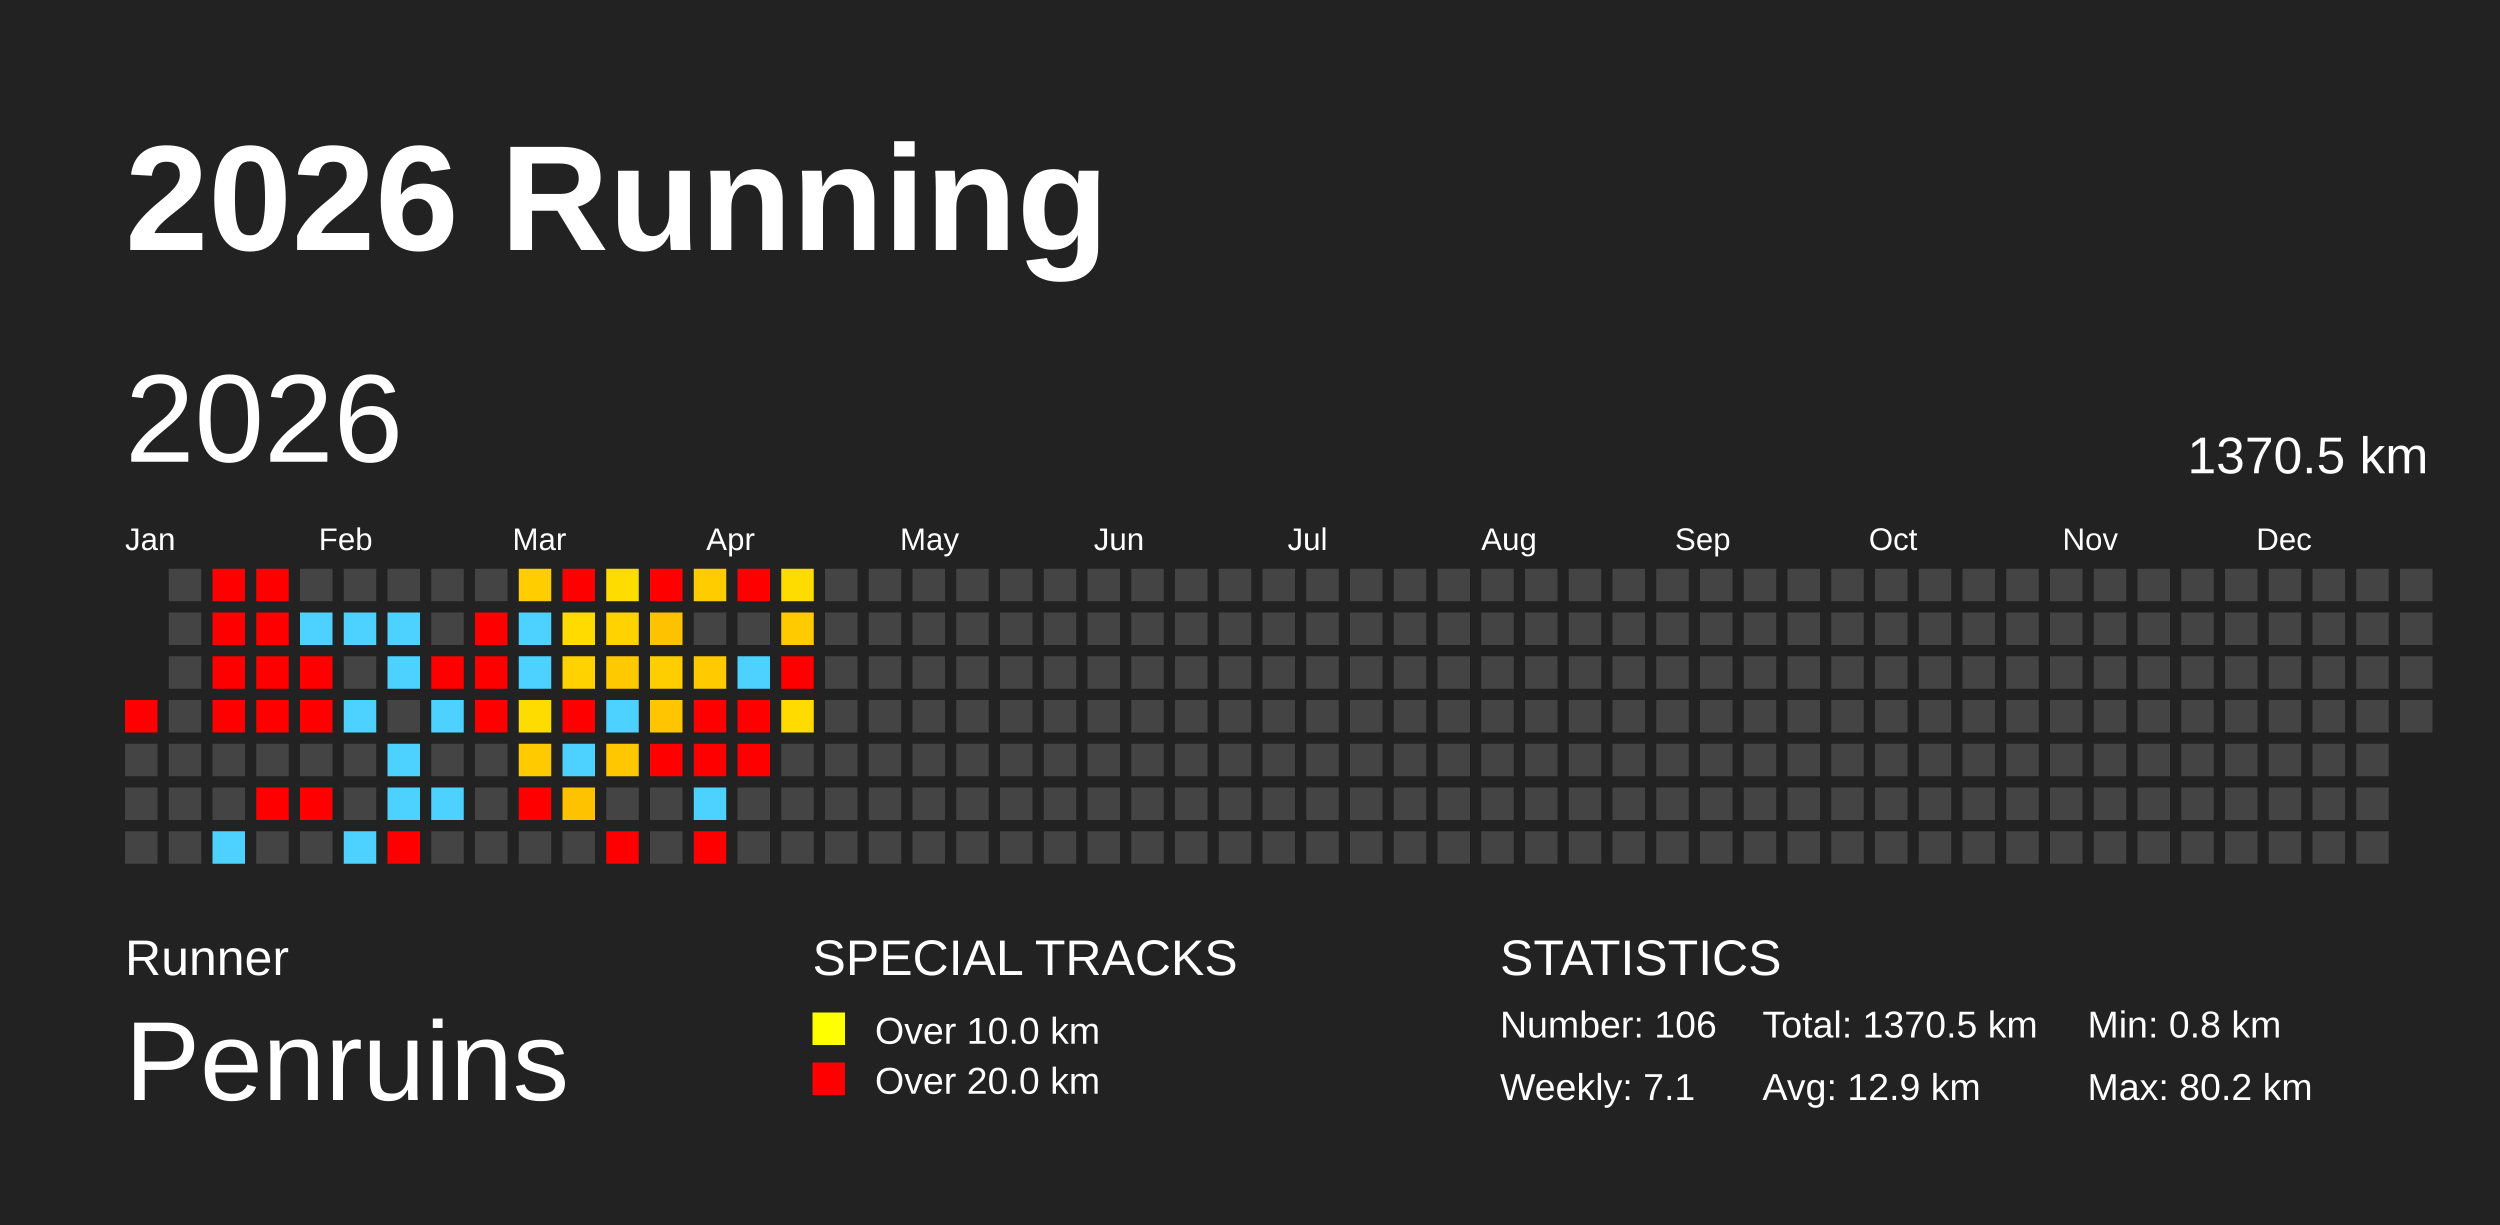
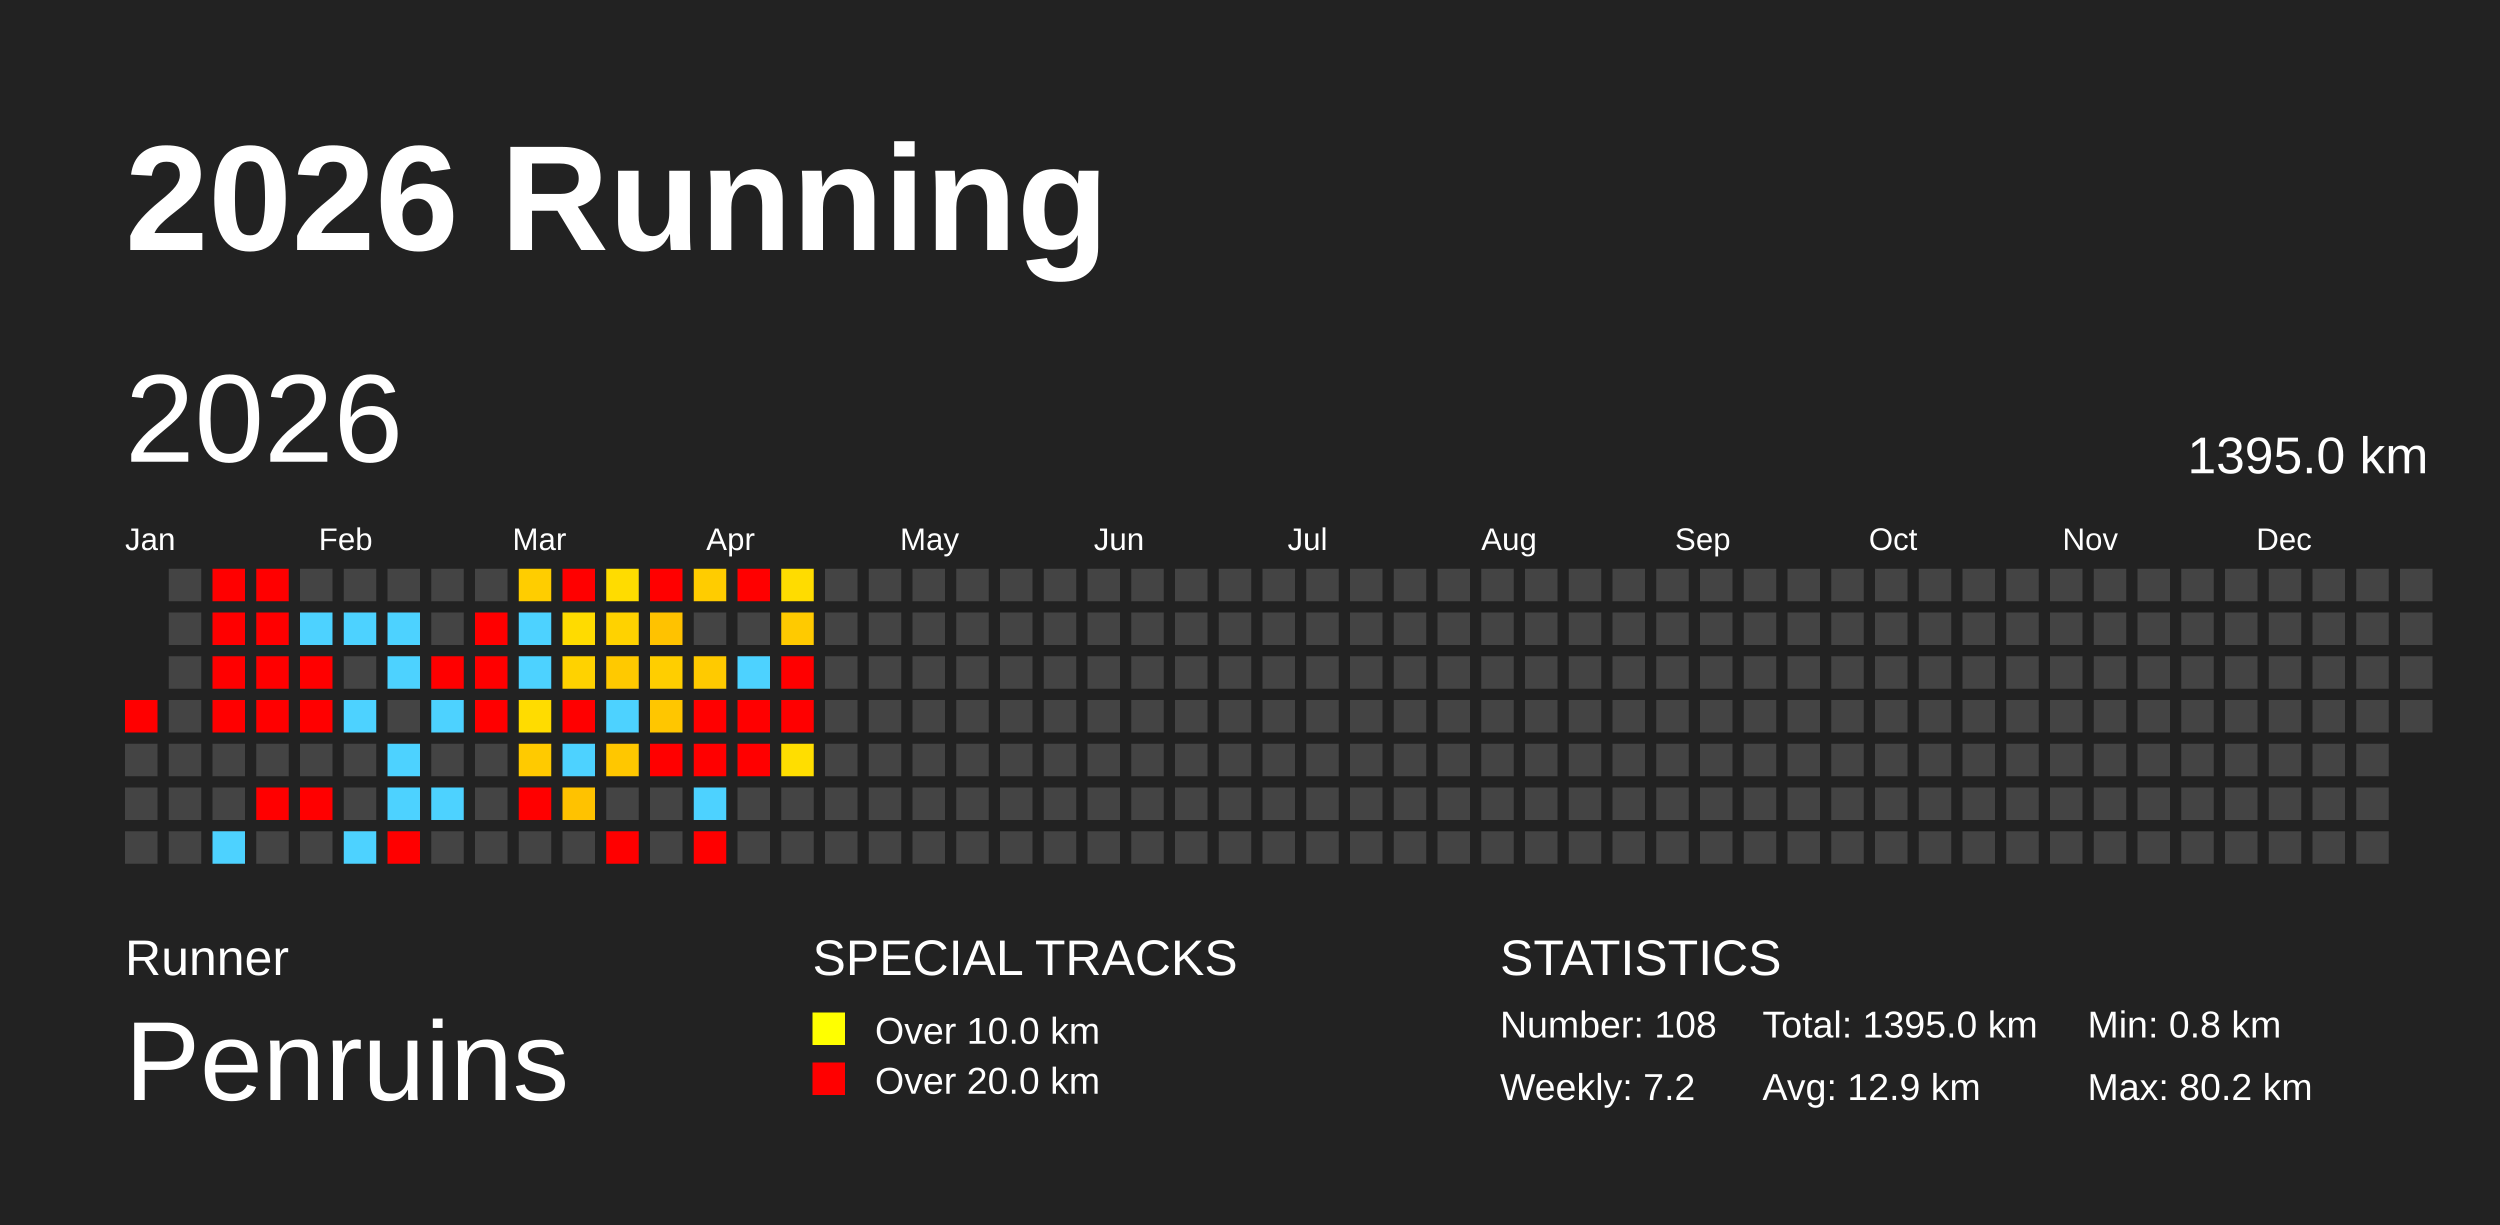
<svg xmlns="http://www.w3.org/2000/svg" baseProfile="full" height="98mm" version="1.1" viewBox="0,0,200,98" width="200mm">
  <defs />
  <rect fill="#222222" height="98" width="200" x="0" y="0" />
  <text fill="#FFFFFF" style="font-size:12px; font-family:Arial; font-weight:bold;" x="10" y="20">2026 Running</text>
  <text fill="#FFFFFF" style="font-size:4px; font-family:Arial" x="10" y="78">Runner</text>
  <text fill="#FFFFFF" style="font-size:9px; font-family:Arial" x="10" y="88">Penruins</text>
  <text fill="#FFFFFF" style="font-size:4px; font-family:Arial" x="65" y="78">SPECIAL TRACKS</text>
  <rect fill="yellow" height="2.6" width="2.6" x="65" y="81" />
  <text fill="#FFFFFF" style="font-size:3px; font-family:Arial" x="70" y="83.5">Over 10.0 km</text>
  <rect fill="red" height="2.6" width="2.6" x="65" y="85" />
  <text fill="#FFFFFF" style="font-size:3px; font-family:Arial" x="70" y="87.5">Over 20.0 km</text>
  <text fill="#FFFFFF" style="font-size:4px; font-family:Arial" x="120" y="78">STATISTICS</text>
-   <text fill="#FFFFFF" style="font-size:3px; font-family:Arial" x="120" y="83">Number: 106</text>
-   <text fill="#FFFFFF" style="font-size:3px; font-family:Arial" x="120" y="88">Weekly: 7.1</text>
-   <text fill="#FFFFFF" style="font-size:3px; font-family:Arial" x="141" y="83">Total: 1370.5 km</text>
+   <text fill="#FFFFFF" style="font-size:3px; font-family:Arial" x="120" y="83">Number: 108</text>
+   <text fill="#FFFFFF" style="font-size:3px; font-family:Arial" x="120" y="88">Weekly: 7.2</text>
+   <text fill="#FFFFFF" style="font-size:3px; font-family:Arial" x="141" y="83">Total: 1395.0 km</text>
  <text fill="#FFFFFF" style="font-size:3px; font-family:Arial" x="141" y="88">Avg: 12.9 km</text>
  <text fill="#FFFFFF" style="font-size:3px; font-family:Arial" x="167" y="83">Min: 0.8 km</text>
  <text fill="#FFFFFF" style="font-size:3px; font-family:Arial" x="167" y="88">Max: 80.2 km</text>
  <text dominant-baseline="hanging" fill="#FFFFFF" style="font-size:10.0px; font-family:Arial;" x="10" y="30">2026</text>
-   <text dominant-baseline="hanging" fill="#FFFFFF" style="font-size:4.125px; font-family:Arial;" x="175" y="35">1370.5 km</text>
+   <text dominant-baseline="hanging" fill="#FFFFFF" style="font-size:4.125px; font-family:Arial;" x="175" y="35">1395.0 km</text>
  <text fill="#FFFFFF" style="font-size:2.5px; font-family:Arial" x="10.0" y="44">Jan</text>
  <text fill="#FFFFFF" style="font-size:2.5px; font-family:Arial" x="25.5" y="44">Feb</text>
  <text fill="#FFFFFF" style="font-size:2.5px; font-family:Arial" x="41.0" y="44">Mar</text>
  <text fill="#FFFFFF" style="font-size:2.5px; font-family:Arial" x="56.5" y="44">Apr</text>
  <text fill="#FFFFFF" style="font-size:2.5px; font-family:Arial" x="72.0" y="44">May</text>
  <text fill="#FFFFFF" style="font-size:2.5px; font-family:Arial" x="87.5" y="44">Jun</text>
  <text fill="#FFFFFF" style="font-size:2.5px; font-family:Arial" x="103.0" y="44">Jul</text>
  <text fill="#FFFFFF" style="font-size:2.5px; font-family:Arial" x="118.5" y="44">Aug</text>
  <text fill="#FFFFFF" style="font-size:2.5px; font-family:Arial" x="134.0" y="44">Sep</text>
  <text fill="#FFFFFF" style="font-size:2.5px; font-family:Arial" x="149.5" y="44">Oct</text>
  <text fill="#FFFFFF" style="font-size:2.5px; font-family:Arial" x="165.0" y="44">Nov</text>
  <text fill="#FFFFFF" style="font-size:2.5px; font-family:Arial" x="180.5" y="44">Dec</text>
  <rect fill="red" height="2.6" width="2.6" x="10.0" y="56.0" />
  <rect fill="#444444" height="2.6" width="2.6" x="10.0" y="59.5" />
  <rect fill="#444444" height="2.6" width="2.6" x="10.0" y="63.0" />
  <rect fill="#444444" height="2.6" width="2.6" x="10.0" y="66.5" />
  <rect fill="#444444" height="2.6" width="2.6" x="13.5" y="45.5" />
  <rect fill="#444444" height="2.6" width="2.6" x="13.5" y="49.0" />
  <rect fill="#444444" height="2.6" width="2.6" x="13.5" y="52.5" />
  <rect fill="#444444" height="2.6" width="2.6" x="13.5" y="56.0" />
  <rect fill="#444444" height="2.6" width="2.6" x="13.5" y="59.5" />
  <rect fill="#444444" height="2.6" width="2.6" x="13.5" y="63.0" />
  <rect fill="#444444" height="2.6" width="2.6" x="13.5" y="66.5" />
  <rect fill="red" height="2.6" width="2.6" x="17.0" y="45.5" />
  <rect fill="red" height="2.6" width="2.6" x="17.0" y="49.0" />
  <rect fill="red" height="2.6" width="2.6" x="17.0" y="52.5" />
  <rect fill="red" height="2.6" width="2.6" x="17.0" y="56.0" />
  <rect fill="#444444" height="2.6" width="2.6" x="17.0" y="59.5" />
  <rect fill="#444444" height="2.6" width="2.6" x="17.0" y="63.0" />
  <rect fill="#4dd2ff" height="2.6" width="2.6" x="17.0" y="66.5" />
  <rect fill="red" height="2.6" width="2.6" x="20.5" y="45.5" />
  <rect fill="red" height="2.6" width="2.6" x="20.5" y="49.0" />
  <rect fill="red" height="2.6" width="2.6" x="20.5" y="52.5" />
  <rect fill="red" height="2.6" width="2.6" x="20.5" y="56.0" />
  <rect fill="#444444" height="2.6" width="2.6" x="20.5" y="59.5" />
  <rect fill="red" height="2.6" width="2.6" x="20.5" y="63.0" />
  <rect fill="#444444" height="2.6" width="2.6" x="20.5" y="66.5" />
  <rect fill="#444444" height="2.6" width="2.6" x="24.0" y="45.5" />
  <rect fill="#4dd2ff" height="2.6" width="2.6" x="24.0" y="49.0" />
  <rect fill="red" height="2.6" width="2.6" x="24.0" y="52.5" />
  <rect fill="red" height="2.6" width="2.6" x="24.0" y="56.0" />
  <rect fill="#444444" height="2.6" width="2.6" x="24.0" y="59.5" />
  <rect fill="red" height="2.6" width="2.6" x="24.0" y="63.0" />
  <rect fill="#444444" height="2.6" width="2.6" x="24.0" y="66.5" />
  <rect fill="#444444" height="2.6" width="2.6" x="27.5" y="45.5" />
  <rect fill="#4dd2ff" height="2.6" width="2.6" x="27.5" y="49.0" />
  <rect fill="#444444" height="2.6" width="2.6" x="27.5" y="52.5" />
  <rect fill="#4dd2ff" height="2.6" width="2.6" x="27.5" y="56.0" />
  <rect fill="#444444" height="2.6" width="2.6" x="27.5" y="59.5" />
  <rect fill="#444444" height="2.6" width="2.6" x="27.5" y="63.0" />
  <rect fill="#4dd2ff" height="2.6" width="2.6" x="27.5" y="66.5" />
  <rect fill="#444444" height="2.6" width="2.6" x="31.0" y="45.5" />
  <rect fill="#4dd2ff" height="2.6" width="2.6" x="31.0" y="49.0" />
  <rect fill="#4dd2ff" height="2.6" width="2.6" x="31.0" y="52.5" />
  <rect fill="#444444" height="2.6" width="2.6" x="31.0" y="56.0" />
  <rect fill="#4dd2ff" height="2.6" width="2.6" x="31.0" y="59.5" />
  <rect fill="#4dd2ff" height="2.6" width="2.6" x="31.0" y="63.0" />
  <rect fill="red" height="2.6" width="2.6" x="31.0" y="66.5" />
  <rect fill="#444444" height="2.6" width="2.6" x="34.5" y="45.5" />
  <rect fill="#444444" height="2.6" width="2.6" x="34.5" y="49.0" />
  <rect fill="red" height="2.6" width="2.6" x="34.5" y="52.5" />
  <rect fill="#4dd2ff" height="2.6" width="2.6" x="34.5" y="56.0" />
  <rect fill="#444444" height="2.6" width="2.6" x="34.5" y="59.5" />
  <rect fill="#4dd2ff" height="2.6" width="2.6" x="34.5" y="63.0" />
  <rect fill="#444444" height="2.6" width="2.6" x="34.5" y="66.5" />
  <rect fill="#444444" height="2.6" width="2.6" x="38.0" y="45.5" />
  <rect fill="red" height="2.6" width="2.6" x="38.0" y="49.0" />
  <rect fill="red" height="2.6" width="2.6" x="38.0" y="52.5" />
  <rect fill="red" height="2.6" width="2.6" x="38.0" y="56.0" />
  <rect fill="#444444" height="2.6" width="2.6" x="38.0" y="59.5" />
  <rect fill="#444444" height="2.6" width="2.6" x="38.0" y="63.0" />
  <rect fill="#444444" height="2.6" width="2.6" x="38.0" y="66.5" />
  <rect fill="#ffcd00" height="2.6" width="2.6" x="41.5" y="45.5" />
  <rect fill="#4dd2ff" height="2.6" width="2.6" x="41.5" y="49.0" />
  <rect fill="#4dd2ff" height="2.6" width="2.6" x="41.5" y="52.5" />
  <rect fill="#ffdc00" height="2.6" width="2.6" x="41.5" y="56.0" />
  <rect fill="#ffca00" height="2.6" width="2.6" x="41.5" y="59.5" />
  <rect fill="red" height="2.6" width="2.6" x="41.5" y="63.0" />
  <rect fill="#444444" height="2.6" width="2.6" x="41.5" y="66.5" />
  <rect fill="red" height="2.6" width="2.6" x="45.0" y="45.5" />
  <rect fill="#ffdb00" height="2.6" width="2.6" x="45.0" y="49.0" />
  <rect fill="#ffd200" height="2.6" width="2.6" x="45.0" y="52.5" />
  <rect fill="red" height="2.6" width="2.6" x="45.0" y="56.0" />
  <rect fill="#4dd2ff" height="2.6" width="2.6" x="45.0" y="59.5" />
  <rect fill="#ffc200" height="2.6" width="2.6" x="45.0" y="63.0" />
  <rect fill="#444444" height="2.6" width="2.6" x="45.0" y="66.5" />
  <rect fill="#ffdc00" height="2.6" width="2.6" x="48.5" y="45.5" />
  <rect fill="#ffd200" height="2.6" width="2.6" x="48.5" y="49.0" />
  <rect fill="#ffc900" height="2.6" width="2.6" x="48.5" y="52.5" />
  <rect fill="#4dd2ff" height="2.6" width="2.6" x="48.5" y="56.0" />
  <rect fill="#ffc700" height="2.6" width="2.6" x="48.5" y="59.5" />
  <rect fill="#444444" height="2.6" width="2.6" x="48.5" y="63.0" />
  <rect fill="red" height="2.6" width="2.6" x="48.5" y="66.5" />
  <rect fill="red" height="2.6" width="2.6" x="52.0" y="45.5" />
  <rect fill="#ffc200" height="2.6" width="2.6" x="52.0" y="49.0" />
  <rect fill="#ffce00" height="2.6" width="2.6" x="52.0" y="52.5" />
  <rect fill="#ffc600" height="2.6" width="2.6" x="52.0" y="56.0" />
  <rect fill="red" height="2.6" width="2.6" x="52.0" y="59.5" />
  <rect fill="#444444" height="2.6" width="2.6" x="52.0" y="63.0" />
  <rect fill="#444444" height="2.6" width="2.6" x="52.0" y="66.5" />
  <rect fill="#ffcc00" height="2.6" width="2.6" x="55.5" y="45.5" />
  <rect fill="#444444" height="2.6" width="2.6" x="55.5" y="49.0" />
  <rect fill="#ffca00" height="2.6" width="2.6" x="55.5" y="52.5" />
  <rect fill="red" height="2.6" width="2.6" x="55.5" y="56.0" />
  <rect fill="red" height="2.6" width="2.6" x="55.5" y="59.5" />
  <rect fill="#4dd2ff" height="2.6" width="2.6" x="55.5" y="63.0" />
  <rect fill="red" height="2.6" width="2.6" x="55.5" y="66.5" />
  <rect fill="red" height="2.6" width="2.6" x="59.0" y="45.5" />
  <rect fill="#444444" height="2.6" width="2.6" x="59.0" y="49.0" />
  <rect fill="#4dd2ff" height="2.6" width="2.6" x="59.0" y="52.5" />
  <rect fill="red" height="2.6" width="2.6" x="59.0" y="56.0" />
  <rect fill="red" height="2.6" width="2.6" x="59.0" y="59.5" />
  <rect fill="#444444" height="2.6" width="2.6" x="59.0" y="63.0" />
  <rect fill="#444444" height="2.6" width="2.6" x="59.0" y="66.5" />
  <rect fill="#ffdc00" height="2.6" width="2.6" x="62.5" y="45.5" />
  <rect fill="#ffca00" height="2.6" width="2.6" x="62.5" y="49.0" />
  <rect fill="red" height="2.6" width="2.6" x="62.5" y="52.5" />
-   <rect fill="#ffdb00" height="2.6" width="2.6" x="62.5" y="56.0" />
-   <rect fill="#444444" height="2.6" width="2.6" x="62.5" y="59.5" />
+   <rect fill="red" height="2.6" width="2.6" x="62.5" y="56.0" />
+   <rect fill="#ffde00" height="2.6" width="2.6" x="62.5" y="59.5" />
  <rect fill="#444444" height="2.6" width="2.6" x="62.5" y="63.0" />
  <rect fill="#444444" height="2.6" width="2.6" x="62.5" y="66.5" />
  <rect fill="#444444" height="2.6" width="2.6" x="66.0" y="45.5" />
  <rect fill="#444444" height="2.6" width="2.6" x="66.0" y="49.0" />
  <rect fill="#444444" height="2.6" width="2.6" x="66.0" y="52.5" />
  <rect fill="#444444" height="2.6" width="2.6" x="66.0" y="56.0" />
  <rect fill="#444444" height="2.6" width="2.6" x="66.0" y="59.5" />
  <rect fill="#444444" height="2.6" width="2.6" x="66.0" y="63.0" />
  <rect fill="#444444" height="2.6" width="2.6" x="66.0" y="66.5" />
  <rect fill="#444444" height="2.6" width="2.6" x="69.5" y="45.5" />
  <rect fill="#444444" height="2.6" width="2.6" x="69.5" y="49.0" />
  <rect fill="#444444" height="2.6" width="2.6" x="69.5" y="52.5" />
  <rect fill="#444444" height="2.6" width="2.6" x="69.5" y="56.0" />
  <rect fill="#444444" height="2.6" width="2.6" x="69.5" y="59.5" />
  <rect fill="#444444" height="2.6" width="2.6" x="69.5" y="63.0" />
  <rect fill="#444444" height="2.6" width="2.6" x="69.5" y="66.5" />
  <rect fill="#444444" height="2.6" width="2.6" x="73.0" y="45.5" />
  <rect fill="#444444" height="2.6" width="2.6" x="73.0" y="49.0" />
  <rect fill="#444444" height="2.6" width="2.6" x="73.0" y="52.5" />
  <rect fill="#444444" height="2.6" width="2.6" x="73.0" y="56.0" />
  <rect fill="#444444" height="2.6" width="2.6" x="73.0" y="59.5" />
  <rect fill="#444444" height="2.6" width="2.6" x="73.0" y="63.0" />
  <rect fill="#444444" height="2.6" width="2.6" x="73.0" y="66.5" />
  <rect fill="#444444" height="2.6" width="2.6" x="76.5" y="45.5" />
  <rect fill="#444444" height="2.6" width="2.6" x="76.5" y="49.0" />
  <rect fill="#444444" height="2.6" width="2.6" x="76.5" y="52.5" />
  <rect fill="#444444" height="2.6" width="2.6" x="76.5" y="56.0" />
  <rect fill="#444444" height="2.6" width="2.6" x="76.5" y="59.5" />
  <rect fill="#444444" height="2.6" width="2.6" x="76.5" y="63.0" />
  <rect fill="#444444" height="2.6" width="2.6" x="76.5" y="66.5" />
  <rect fill="#444444" height="2.6" width="2.6" x="80.0" y="45.5" />
  <rect fill="#444444" height="2.6" width="2.6" x="80.0" y="49.0" />
  <rect fill="#444444" height="2.6" width="2.6" x="80.0" y="52.5" />
  <rect fill="#444444" height="2.6" width="2.6" x="80.0" y="56.0" />
  <rect fill="#444444" height="2.6" width="2.6" x="80.0" y="59.5" />
  <rect fill="#444444" height="2.6" width="2.6" x="80.0" y="63.0" />
  <rect fill="#444444" height="2.6" width="2.6" x="80.0" y="66.5" />
  <rect fill="#444444" height="2.6" width="2.6" x="83.5" y="45.5" />
  <rect fill="#444444" height="2.6" width="2.6" x="83.5" y="49.0" />
  <rect fill="#444444" height="2.6" width="2.6" x="83.5" y="52.5" />
  <rect fill="#444444" height="2.6" width="2.6" x="83.5" y="56.0" />
  <rect fill="#444444" height="2.6" width="2.6" x="83.5" y="59.5" />
  <rect fill="#444444" height="2.6" width="2.6" x="83.5" y="63.0" />
  <rect fill="#444444" height="2.6" width="2.6" x="83.5" y="66.5" />
  <rect fill="#444444" height="2.6" width="2.6" x="87.0" y="45.5" />
  <rect fill="#444444" height="2.6" width="2.6" x="87.0" y="49.0" />
  <rect fill="#444444" height="2.6" width="2.6" x="87.0" y="52.5" />
  <rect fill="#444444" height="2.6" width="2.6" x="87.0" y="56.0" />
  <rect fill="#444444" height="2.6" width="2.6" x="87.0" y="59.5" />
  <rect fill="#444444" height="2.6" width="2.6" x="87.0" y="63.0" />
  <rect fill="#444444" height="2.6" width="2.6" x="87.0" y="66.5" />
  <rect fill="#444444" height="2.6" width="2.6" x="90.5" y="45.5" />
  <rect fill="#444444" height="2.6" width="2.6" x="90.5" y="49.0" />
  <rect fill="#444444" height="2.6" width="2.6" x="90.5" y="52.5" />
  <rect fill="#444444" height="2.6" width="2.6" x="90.5" y="56.0" />
  <rect fill="#444444" height="2.6" width="2.6" x="90.5" y="59.5" />
  <rect fill="#444444" height="2.6" width="2.6" x="90.5" y="63.0" />
  <rect fill="#444444" height="2.6" width="2.6" x="90.5" y="66.5" />
  <rect fill="#444444" height="2.6" width="2.6" x="94.0" y="45.5" />
  <rect fill="#444444" height="2.6" width="2.6" x="94.0" y="49.0" />
  <rect fill="#444444" height="2.6" width="2.6" x="94.0" y="52.5" />
  <rect fill="#444444" height="2.6" width="2.6" x="94.0" y="56.0" />
  <rect fill="#444444" height="2.6" width="2.6" x="94.0" y="59.5" />
  <rect fill="#444444" height="2.6" width="2.6" x="94.0" y="63.0" />
  <rect fill="#444444" height="2.6" width="2.6" x="94.0" y="66.5" />
  <rect fill="#444444" height="2.6" width="2.6" x="97.5" y="45.5" />
  <rect fill="#444444" height="2.6" width="2.6" x="97.5" y="49.0" />
  <rect fill="#444444" height="2.6" width="2.6" x="97.5" y="52.5" />
  <rect fill="#444444" height="2.6" width="2.6" x="97.5" y="56.0" />
  <rect fill="#444444" height="2.6" width="2.6" x="97.5" y="59.5" />
  <rect fill="#444444" height="2.6" width="2.6" x="97.5" y="63.0" />
  <rect fill="#444444" height="2.6" width="2.6" x="97.5" y="66.5" />
  <rect fill="#444444" height="2.6" width="2.6" x="101.0" y="45.5" />
  <rect fill="#444444" height="2.6" width="2.6" x="101.0" y="49.0" />
  <rect fill="#444444" height="2.6" width="2.6" x="101.0" y="52.5" />
  <rect fill="#444444" height="2.6" width="2.6" x="101.0" y="56.0" />
  <rect fill="#444444" height="2.6" width="2.6" x="101.0" y="59.5" />
  <rect fill="#444444" height="2.6" width="2.6" x="101.0" y="63.0" />
  <rect fill="#444444" height="2.6" width="2.6" x="101.0" y="66.5" />
  <rect fill="#444444" height="2.6" width="2.6" x="104.5" y="45.5" />
  <rect fill="#444444" height="2.6" width="2.6" x="104.5" y="49.0" />
  <rect fill="#444444" height="2.6" width="2.6" x="104.5" y="52.5" />
  <rect fill="#444444" height="2.6" width="2.6" x="104.5" y="56.0" />
  <rect fill="#444444" height="2.6" width="2.6" x="104.5" y="59.5" />
  <rect fill="#444444" height="2.6" width="2.6" x="104.5" y="63.0" />
  <rect fill="#444444" height="2.6" width="2.6" x="104.5" y="66.5" />
  <rect fill="#444444" height="2.6" width="2.6" x="108.0" y="45.5" />
  <rect fill="#444444" height="2.6" width="2.6" x="108.0" y="49.0" />
  <rect fill="#444444" height="2.6" width="2.6" x="108.0" y="52.5" />
  <rect fill="#444444" height="2.6" width="2.6" x="108.0" y="56.0" />
  <rect fill="#444444" height="2.6" width="2.6" x="108.0" y="59.5" />
  <rect fill="#444444" height="2.6" width="2.6" x="108.0" y="63.0" />
  <rect fill="#444444" height="2.6" width="2.6" x="108.0" y="66.5" />
  <rect fill="#444444" height="2.6" width="2.6" x="111.5" y="45.5" />
  <rect fill="#444444" height="2.6" width="2.6" x="111.5" y="49.0" />
  <rect fill="#444444" height="2.6" width="2.6" x="111.5" y="52.5" />
  <rect fill="#444444" height="2.6" width="2.6" x="111.5" y="56.0" />
  <rect fill="#444444" height="2.6" width="2.6" x="111.5" y="59.5" />
  <rect fill="#444444" height="2.6" width="2.6" x="111.5" y="63.0" />
  <rect fill="#444444" height="2.6" width="2.6" x="111.5" y="66.5" />
  <rect fill="#444444" height="2.6" width="2.6" x="115.0" y="45.5" />
  <rect fill="#444444" height="2.6" width="2.6" x="115.0" y="49.0" />
  <rect fill="#444444" height="2.6" width="2.6" x="115.0" y="52.5" />
  <rect fill="#444444" height="2.6" width="2.6" x="115.0" y="56.0" />
  <rect fill="#444444" height="2.6" width="2.6" x="115.0" y="59.5" />
  <rect fill="#444444" height="2.6" width="2.6" x="115.0" y="63.0" />
  <rect fill="#444444" height="2.6" width="2.6" x="115.0" y="66.5" />
  <rect fill="#444444" height="2.6" width="2.6" x="118.5" y="45.5" />
  <rect fill="#444444" height="2.6" width="2.6" x="118.5" y="49.0" />
  <rect fill="#444444" height="2.6" width="2.6" x="118.5" y="52.5" />
  <rect fill="#444444" height="2.6" width="2.6" x="118.5" y="56.0" />
  <rect fill="#444444" height="2.6" width="2.6" x="118.5" y="59.5" />
  <rect fill="#444444" height="2.6" width="2.6" x="118.5" y="63.0" />
  <rect fill="#444444" height="2.6" width="2.6" x="118.5" y="66.5" />
  <rect fill="#444444" height="2.6" width="2.6" x="122.0" y="45.5" />
  <rect fill="#444444" height="2.6" width="2.6" x="122.0" y="49.0" />
  <rect fill="#444444" height="2.6" width="2.6" x="122.0" y="52.5" />
  <rect fill="#444444" height="2.6" width="2.6" x="122.0" y="56.0" />
  <rect fill="#444444" height="2.6" width="2.6" x="122.0" y="59.5" />
  <rect fill="#444444" height="2.6" width="2.6" x="122.0" y="63.0" />
  <rect fill="#444444" height="2.6" width="2.6" x="122.0" y="66.5" />
  <rect fill="#444444" height="2.6" width="2.6" x="125.5" y="45.5" />
  <rect fill="#444444" height="2.6" width="2.6" x="125.5" y="49.0" />
  <rect fill="#444444" height="2.6" width="2.6" x="125.5" y="52.5" />
  <rect fill="#444444" height="2.6" width="2.6" x="125.5" y="56.0" />
  <rect fill="#444444" height="2.6" width="2.6" x="125.5" y="59.5" />
  <rect fill="#444444" height="2.6" width="2.6" x="125.5" y="63.0" />
  <rect fill="#444444" height="2.6" width="2.6" x="125.5" y="66.5" />
  <rect fill="#444444" height="2.6" width="2.6" x="129.0" y="45.5" />
  <rect fill="#444444" height="2.6" width="2.6" x="129.0" y="49.0" />
  <rect fill="#444444" height="2.6" width="2.6" x="129.0" y="52.5" />
  <rect fill="#444444" height="2.6" width="2.6" x="129.0" y="56.0" />
  <rect fill="#444444" height="2.6" width="2.6" x="129.0" y="59.5" />
  <rect fill="#444444" height="2.6" width="2.6" x="129.0" y="63.0" />
  <rect fill="#444444" height="2.6" width="2.6" x="129.0" y="66.5" />
  <rect fill="#444444" height="2.6" width="2.6" x="132.5" y="45.5" />
  <rect fill="#444444" height="2.6" width="2.6" x="132.5" y="49.0" />
  <rect fill="#444444" height="2.6" width="2.6" x="132.5" y="52.5" />
  <rect fill="#444444" height="2.6" width="2.6" x="132.5" y="56.0" />
  <rect fill="#444444" height="2.6" width="2.6" x="132.5" y="59.5" />
  <rect fill="#444444" height="2.6" width="2.6" x="132.5" y="63.0" />
  <rect fill="#444444" height="2.6" width="2.6" x="132.5" y="66.5" />
  <rect fill="#444444" height="2.6" width="2.6" x="136.0" y="45.5" />
  <rect fill="#444444" height="2.6" width="2.6" x="136.0" y="49.0" />
  <rect fill="#444444" height="2.6" width="2.6" x="136.0" y="52.5" />
  <rect fill="#444444" height="2.6" width="2.6" x="136.0" y="56.0" />
  <rect fill="#444444" height="2.6" width="2.6" x="136.0" y="59.5" />
  <rect fill="#444444" height="2.6" width="2.6" x="136.0" y="63.0" />
  <rect fill="#444444" height="2.6" width="2.6" x="136.0" y="66.5" />
  <rect fill="#444444" height="2.6" width="2.6" x="139.5" y="45.5" />
  <rect fill="#444444" height="2.6" width="2.6" x="139.5" y="49.0" />
  <rect fill="#444444" height="2.6" width="2.6" x="139.5" y="52.5" />
  <rect fill="#444444" height="2.6" width="2.6" x="139.5" y="56.0" />
  <rect fill="#444444" height="2.6" width="2.6" x="139.5" y="59.5" />
  <rect fill="#444444" height="2.6" width="2.6" x="139.5" y="63.0" />
  <rect fill="#444444" height="2.6" width="2.6" x="139.5" y="66.5" />
  <rect fill="#444444" height="2.6" width="2.6" x="143.0" y="45.5" />
  <rect fill="#444444" height="2.6" width="2.6" x="143.0" y="49.0" />
  <rect fill="#444444" height="2.6" width="2.6" x="143.0" y="52.5" />
  <rect fill="#444444" height="2.6" width="2.6" x="143.0" y="56.0" />
  <rect fill="#444444" height="2.6" width="2.6" x="143.0" y="59.5" />
  <rect fill="#444444" height="2.6" width="2.6" x="143.0" y="63.0" />
  <rect fill="#444444" height="2.6" width="2.6" x="143.0" y="66.5" />
  <rect fill="#444444" height="2.6" width="2.6" x="146.5" y="45.5" />
  <rect fill="#444444" height="2.6" width="2.6" x="146.5" y="49.0" />
  <rect fill="#444444" height="2.6" width="2.6" x="146.5" y="52.5" />
  <rect fill="#444444" height="2.6" width="2.6" x="146.5" y="56.0" />
  <rect fill="#444444" height="2.6" width="2.6" x="146.5" y="59.5" />
  <rect fill="#444444" height="2.6" width="2.6" x="146.5" y="63.0" />
  <rect fill="#444444" height="2.6" width="2.6" x="146.5" y="66.5" />
  <rect fill="#444444" height="2.6" width="2.6" x="150.0" y="45.5" />
  <rect fill="#444444" height="2.6" width="2.6" x="150.0" y="49.0" />
  <rect fill="#444444" height="2.6" width="2.6" x="150.0" y="52.5" />
  <rect fill="#444444" height="2.6" width="2.6" x="150.0" y="56.0" />
  <rect fill="#444444" height="2.6" width="2.6" x="150.0" y="59.5" />
  <rect fill="#444444" height="2.6" width="2.6" x="150.0" y="63.0" />
  <rect fill="#444444" height="2.6" width="2.6" x="150.0" y="66.5" />
  <rect fill="#444444" height="2.6" width="2.6" x="153.5" y="45.5" />
  <rect fill="#444444" height="2.6" width="2.6" x="153.5" y="49.0" />
  <rect fill="#444444" height="2.6" width="2.6" x="153.5" y="52.5" />
  <rect fill="#444444" height="2.6" width="2.6" x="153.5" y="56.0" />
  <rect fill="#444444" height="2.6" width="2.6" x="153.5" y="59.5" />
  <rect fill="#444444" height="2.6" width="2.6" x="153.5" y="63.0" />
  <rect fill="#444444" height="2.6" width="2.6" x="153.5" y="66.5" />
  <rect fill="#444444" height="2.6" width="2.6" x="157.0" y="45.5" />
  <rect fill="#444444" height="2.6" width="2.6" x="157.0" y="49.0" />
  <rect fill="#444444" height="2.6" width="2.6" x="157.0" y="52.5" />
  <rect fill="#444444" height="2.6" width="2.6" x="157.0" y="56.0" />
  <rect fill="#444444" height="2.6" width="2.6" x="157.0" y="59.5" />
  <rect fill="#444444" height="2.6" width="2.6" x="157.0" y="63.0" />
  <rect fill="#444444" height="2.6" width="2.6" x="157.0" y="66.5" />
  <rect fill="#444444" height="2.6" width="2.6" x="160.5" y="45.5" />
  <rect fill="#444444" height="2.6" width="2.6" x="160.5" y="49.0" />
  <rect fill="#444444" height="2.6" width="2.6" x="160.5" y="52.5" />
  <rect fill="#444444" height="2.6" width="2.6" x="160.5" y="56.0" />
  <rect fill="#444444" height="2.6" width="2.6" x="160.5" y="59.5" />
  <rect fill="#444444" height="2.6" width="2.6" x="160.5" y="63.0" />
  <rect fill="#444444" height="2.6" width="2.6" x="160.5" y="66.5" />
  <rect fill="#444444" height="2.6" width="2.6" x="164.0" y="45.5" />
  <rect fill="#444444" height="2.6" width="2.6" x="164.0" y="49.0" />
  <rect fill="#444444" height="2.6" width="2.6" x="164.0" y="52.5" />
  <rect fill="#444444" height="2.6" width="2.6" x="164.0" y="56.0" />
  <rect fill="#444444" height="2.6" width="2.6" x="164.0" y="59.5" />
  <rect fill="#444444" height="2.6" width="2.6" x="164.0" y="63.0" />
  <rect fill="#444444" height="2.6" width="2.6" x="164.0" y="66.5" />
  <rect fill="#444444" height="2.6" width="2.6" x="167.5" y="45.5" />
  <rect fill="#444444" height="2.6" width="2.6" x="167.5" y="49.0" />
  <rect fill="#444444" height="2.6" width="2.6" x="167.5" y="52.5" />
  <rect fill="#444444" height="2.6" width="2.6" x="167.5" y="56.0" />
  <rect fill="#444444" height="2.6" width="2.6" x="167.5" y="59.5" />
  <rect fill="#444444" height="2.6" width="2.6" x="167.5" y="63.0" />
  <rect fill="#444444" height="2.6" width="2.6" x="167.5" y="66.5" />
  <rect fill="#444444" height="2.6" width="2.6" x="171.0" y="45.5" />
  <rect fill="#444444" height="2.6" width="2.6" x="171.0" y="49.0" />
  <rect fill="#444444" height="2.6" width="2.6" x="171.0" y="52.5" />
  <rect fill="#444444" height="2.6" width="2.6" x="171.0" y="56.0" />
  <rect fill="#444444" height="2.6" width="2.6" x="171.0" y="59.5" />
  <rect fill="#444444" height="2.6" width="2.6" x="171.0" y="63.0" />
  <rect fill="#444444" height="2.6" width="2.6" x="171.0" y="66.5" />
  <rect fill="#444444" height="2.6" width="2.6" x="174.5" y="45.5" />
  <rect fill="#444444" height="2.6" width="2.6" x="174.5" y="49.0" />
  <rect fill="#444444" height="2.6" width="2.6" x="174.5" y="52.5" />
  <rect fill="#444444" height="2.6" width="2.6" x="174.5" y="56.0" />
  <rect fill="#444444" height="2.6" width="2.6" x="174.5" y="59.5" />
  <rect fill="#444444" height="2.6" width="2.6" x="174.5" y="63.0" />
  <rect fill="#444444" height="2.6" width="2.6" x="174.5" y="66.5" />
  <rect fill="#444444" height="2.6" width="2.6" x="178.0" y="45.5" />
  <rect fill="#444444" height="2.6" width="2.6" x="178.0" y="49.0" />
  <rect fill="#444444" height="2.6" width="2.6" x="178.0" y="52.5" />
  <rect fill="#444444" height="2.6" width="2.6" x="178.0" y="56.0" />
  <rect fill="#444444" height="2.6" width="2.6" x="178.0" y="59.5" />
  <rect fill="#444444" height="2.6" width="2.6" x="178.0" y="63.0" />
  <rect fill="#444444" height="2.6" width="2.6" x="178.0" y="66.5" />
  <rect fill="#444444" height="2.6" width="2.6" x="181.5" y="45.5" />
  <rect fill="#444444" height="2.6" width="2.6" x="181.5" y="49.0" />
  <rect fill="#444444" height="2.6" width="2.6" x="181.5" y="52.5" />
  <rect fill="#444444" height="2.6" width="2.6" x="181.5" y="56.0" />
  <rect fill="#444444" height="2.6" width="2.6" x="181.5" y="59.5" />
  <rect fill="#444444" height="2.6" width="2.6" x="181.5" y="63.0" />
  <rect fill="#444444" height="2.6" width="2.6" x="181.5" y="66.5" />
  <rect fill="#444444" height="2.6" width="2.6" x="185.0" y="45.5" />
  <rect fill="#444444" height="2.6" width="2.6" x="185.0" y="49.0" />
  <rect fill="#444444" height="2.6" width="2.6" x="185.0" y="52.5" />
  <rect fill="#444444" height="2.6" width="2.6" x="185.0" y="56.0" />
  <rect fill="#444444" height="2.6" width="2.6" x="185.0" y="59.5" />
  <rect fill="#444444" height="2.6" width="2.6" x="185.0" y="63.0" />
  <rect fill="#444444" height="2.6" width="2.6" x="185.0" y="66.5" />
  <rect fill="#444444" height="2.6" width="2.6" x="188.5" y="45.5" />
  <rect fill="#444444" height="2.6" width="2.6" x="188.5" y="49.0" />
  <rect fill="#444444" height="2.6" width="2.6" x="188.5" y="52.5" />
  <rect fill="#444444" height="2.6" width="2.6" x="188.5" y="56.0" />
  <rect fill="#444444" height="2.6" width="2.6" x="188.5" y="59.5" />
  <rect fill="#444444" height="2.6" width="2.6" x="188.5" y="63.0" />
  <rect fill="#444444" height="2.6" width="2.6" x="188.5" y="66.5" />
  <rect fill="#444444" height="2.6" width="2.6" x="192.0" y="45.5" />
  <rect fill="#444444" height="2.6" width="2.6" x="192.0" y="49.0" />
  <rect fill="#444444" height="2.6" width="2.6" x="192.0" y="52.5" />
  <rect fill="#444444" height="2.6" width="2.6" x="192.0" y="56.0" />
</svg>
